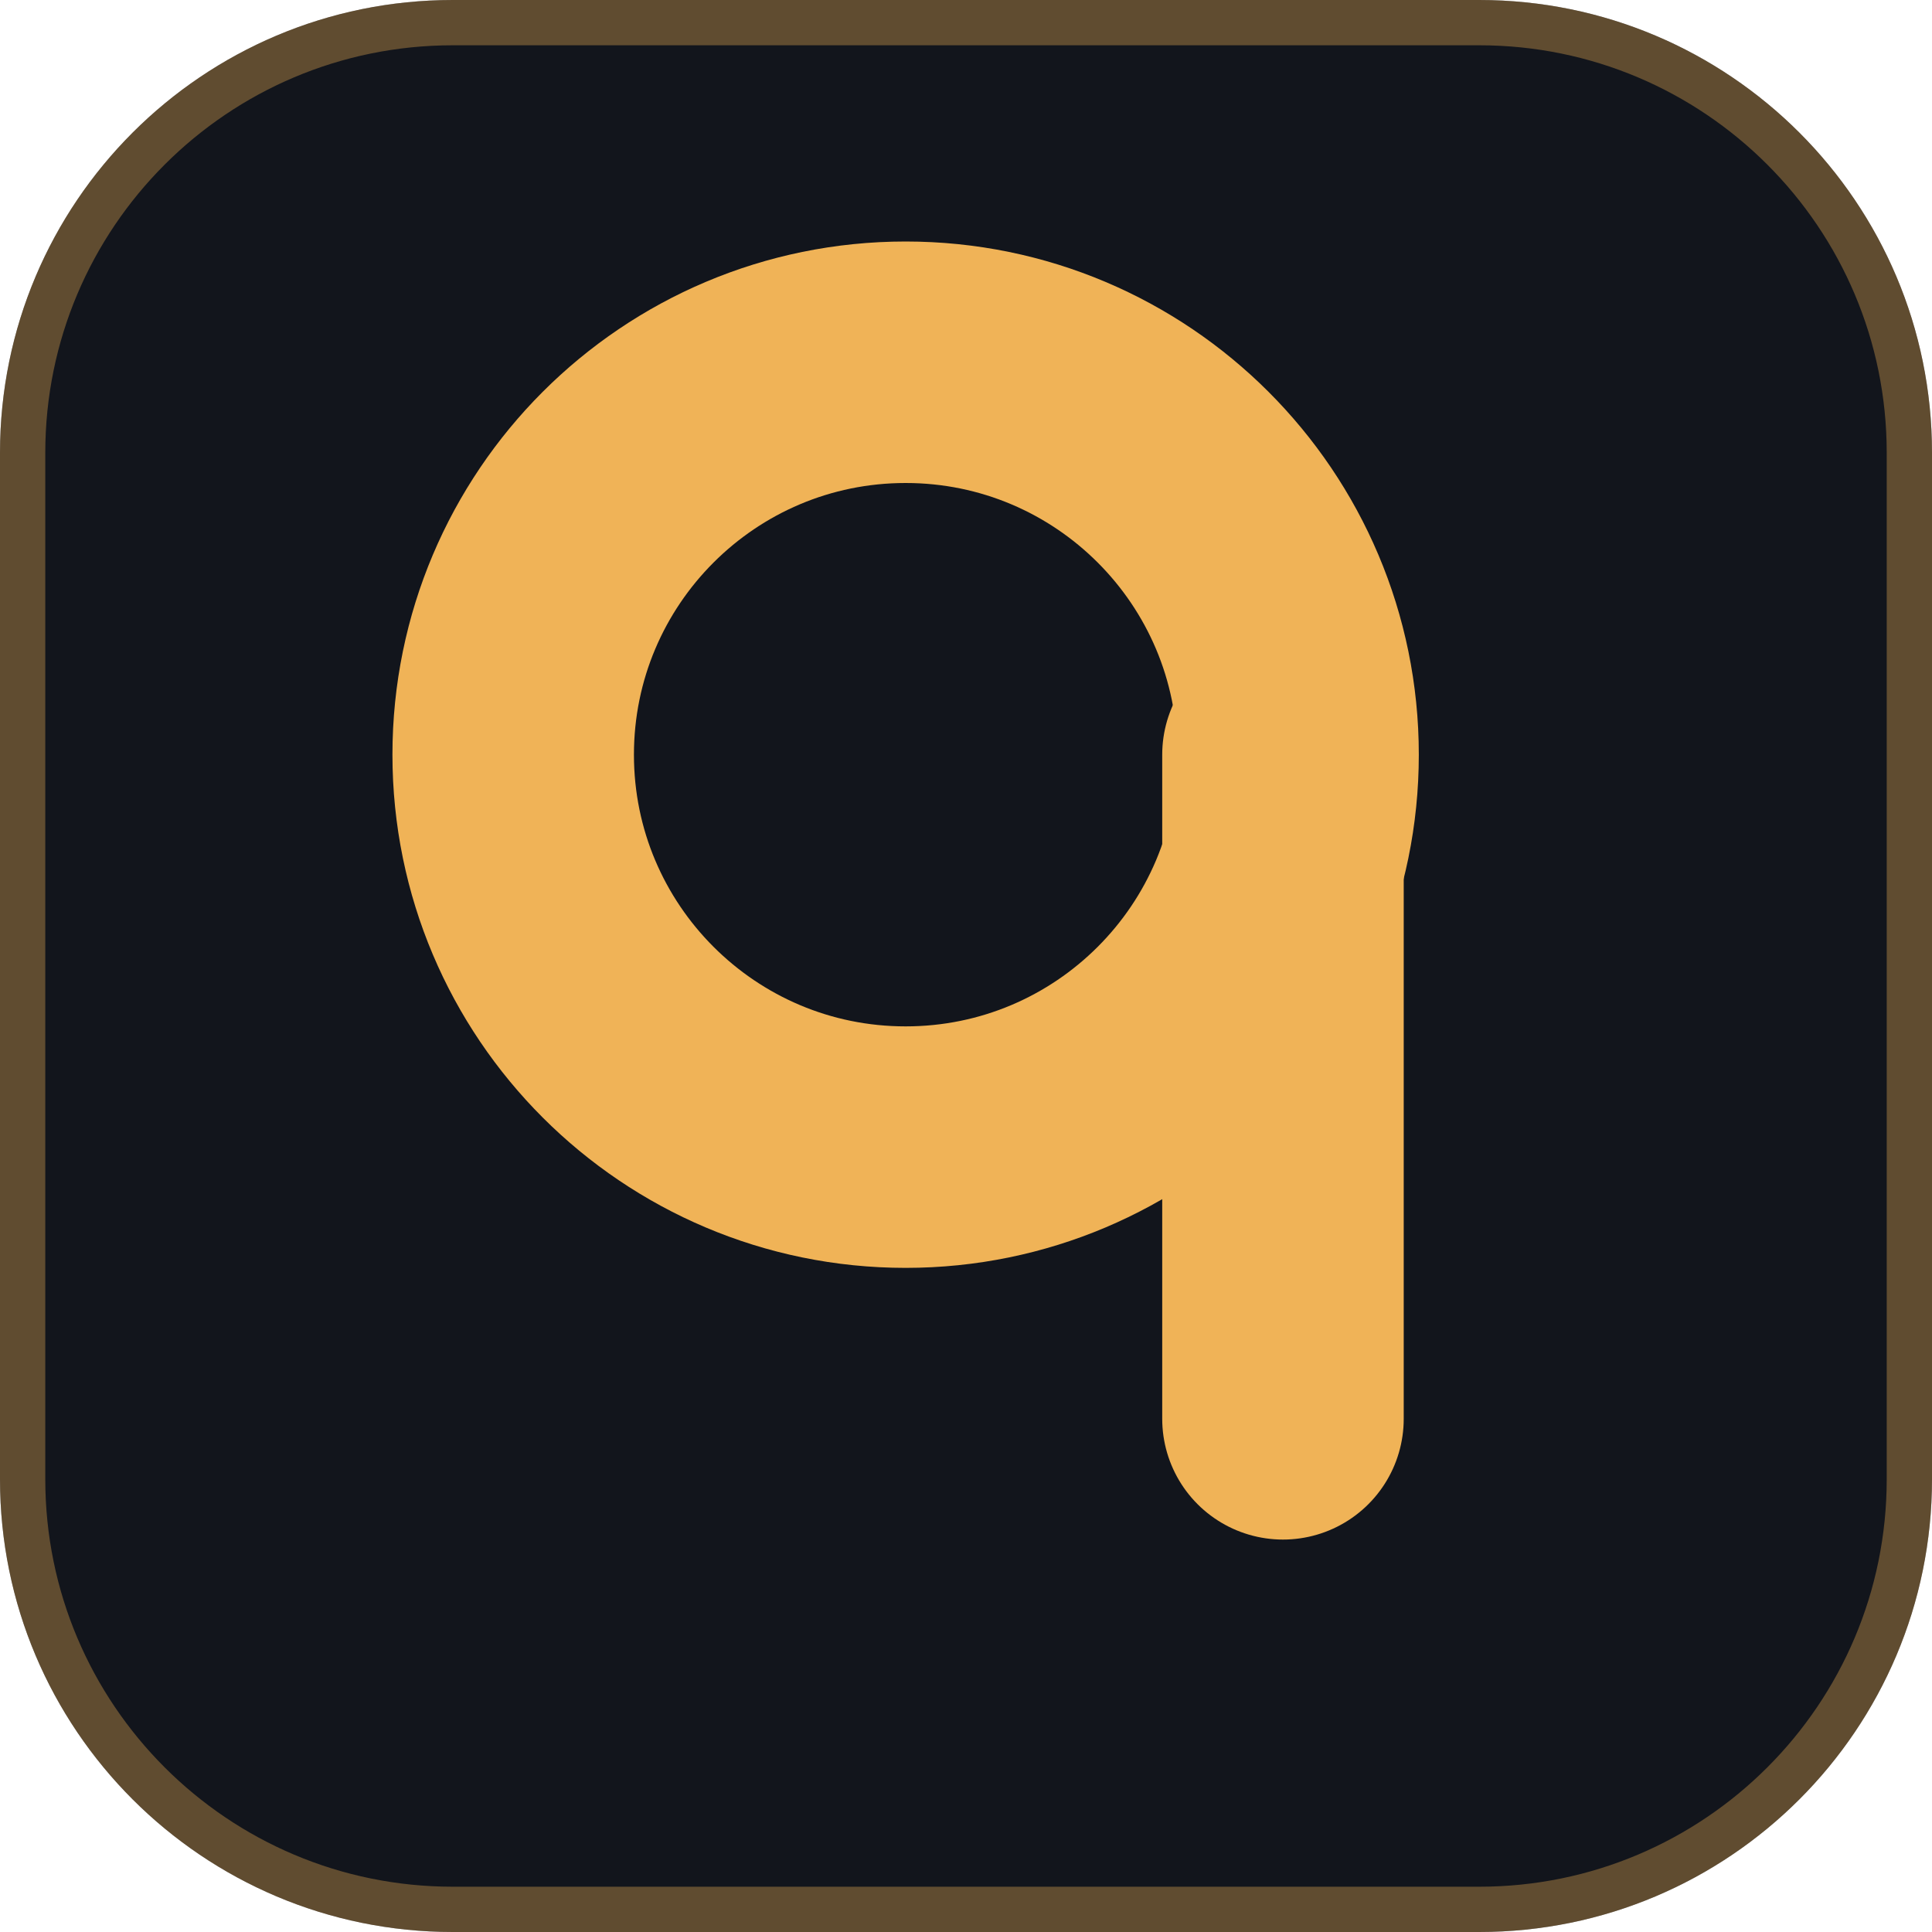
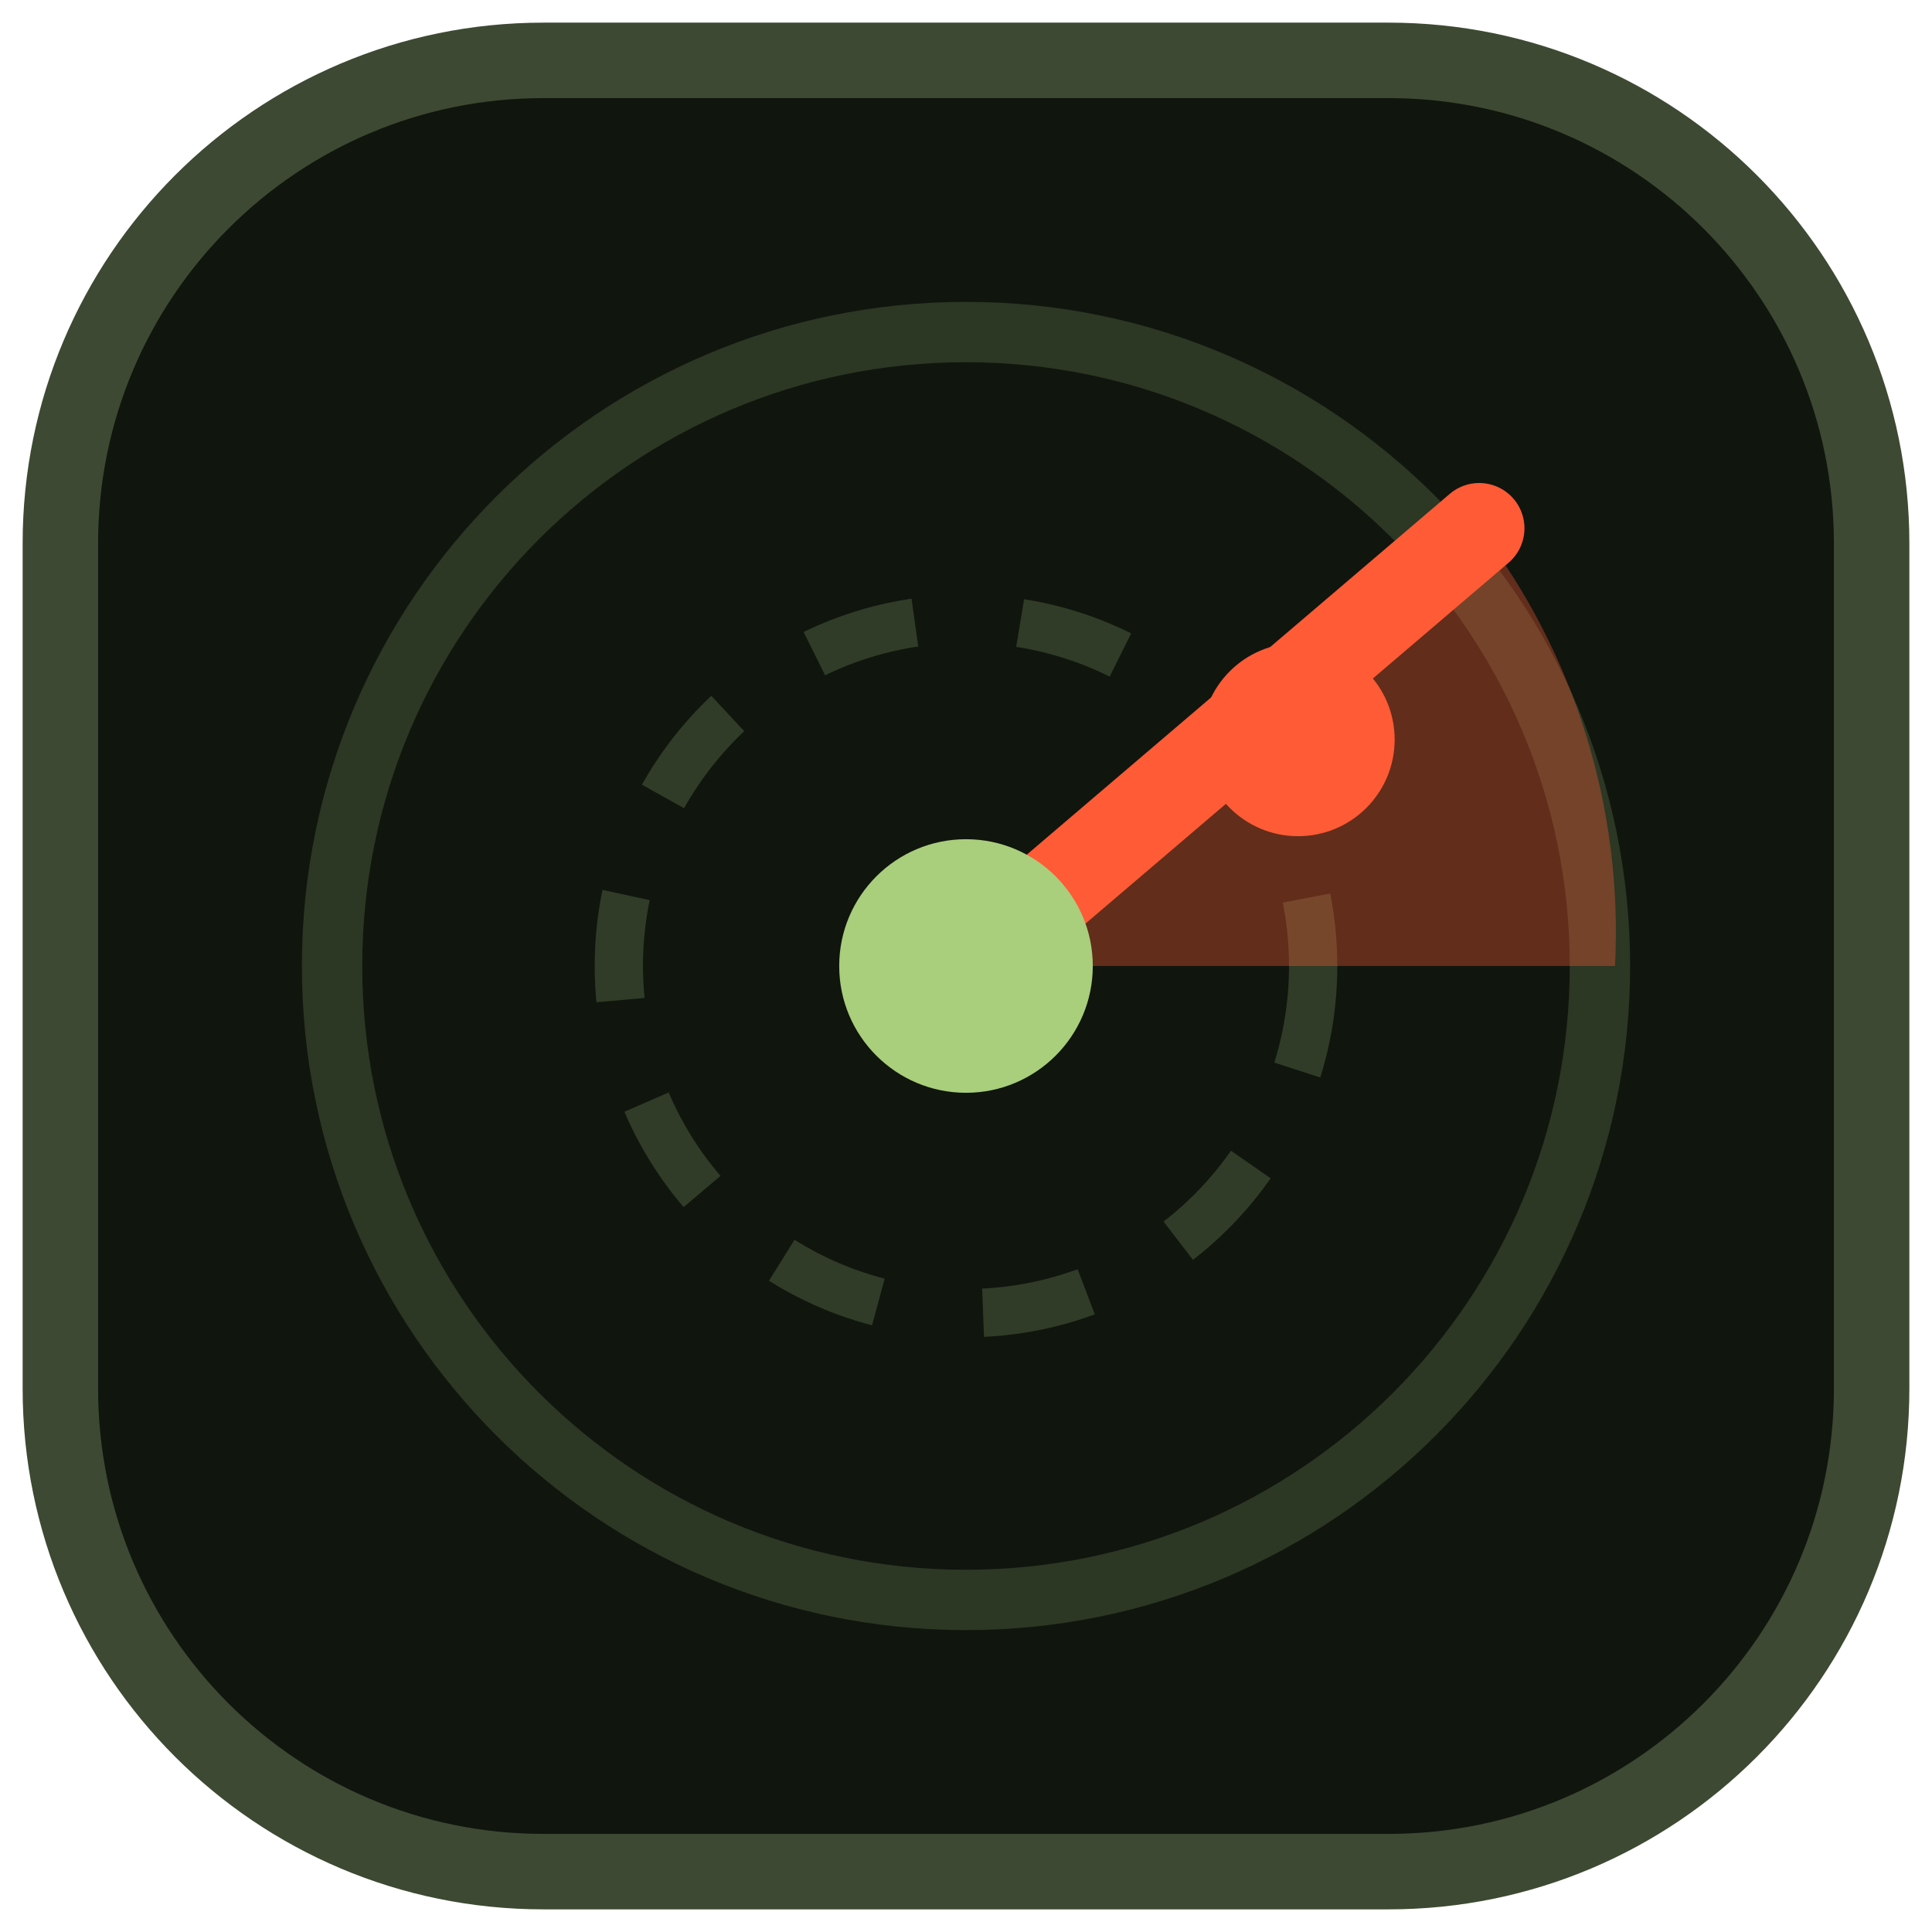
- <svg xmlns="http://www.w3.org/2000/svg" viewBox="0 0 64 64" role="img" aria-label="БУНКЕР·9">
-   <rect width="64" height="64" rx="15" fill="#12151c" />
-   <rect x="0.75" y="0.75" width="62.5" height="62.5" rx="14.25" fill="none" stroke="#f0b357" stroke-opacity="0.35" stroke-width="1.5" />
-   <circle cx="30" cy="25" r="13" fill="none" stroke="#f0b357" stroke-width="8" />
-   <path d="M42.5 25 V47" stroke="#f0b357" stroke-width="8" stroke-linecap="round" />
+ <svg xmlns="http://www.w3.org/2000/svg" viewBox="0 0 64 64" role="img" aria-label="БУНКЕР 09">
+   <style>
+     .sweep {
+       transform-origin: 32px 32px;
+       animation: radar-spin 4.2s linear infinite;
+     }
+     .blip {
+       animation: radar-blip 2.1s ease-in-out infinite;
+     }
+     @keyframes radar-spin {
+       to { transform: rotate(360deg); }
+     }
+     @keyframes radar-blip {
+       0%, 100% { opacity: 1; }
+       50% { opacity: 0.35; }
+     }
+     @media (prefers-reduced-motion: reduce) {
+       .sweep, .blip { animation: none; }
+     }
+   </style>
+   <rect x="2" y="2" width="60" height="60" rx="16" fill="#10150e" stroke="#3d4932" stroke-width="2.5" />
+   <circle cx="32" cy="32" r="21" fill="none" stroke="#2c3724" stroke-width="2" />
+   <circle cx="32" cy="32" r="11.5" fill="none" stroke="#303c27" stroke-width="1.6" stroke-dasharray="3.5 3.5" />
+   <g class="sweep">
+     <path d="M32 32 L49 17.5 A22 22 0 0 1 53.5 32 Z" fill="#ff5b36" fill-opacity="0.34" />
+     <line x1="32" y1="32" x2="49" y2="17.5" stroke="#ff5b36" stroke-width="3" stroke-linecap="round" />
+   </g>
+   <circle class="blip" cx="43" cy="24.5" r="3.2" fill="#ff5b36" />
+   <circle cx="32" cy="32" r="4.2" fill="#a9ce7c" />
</svg>
